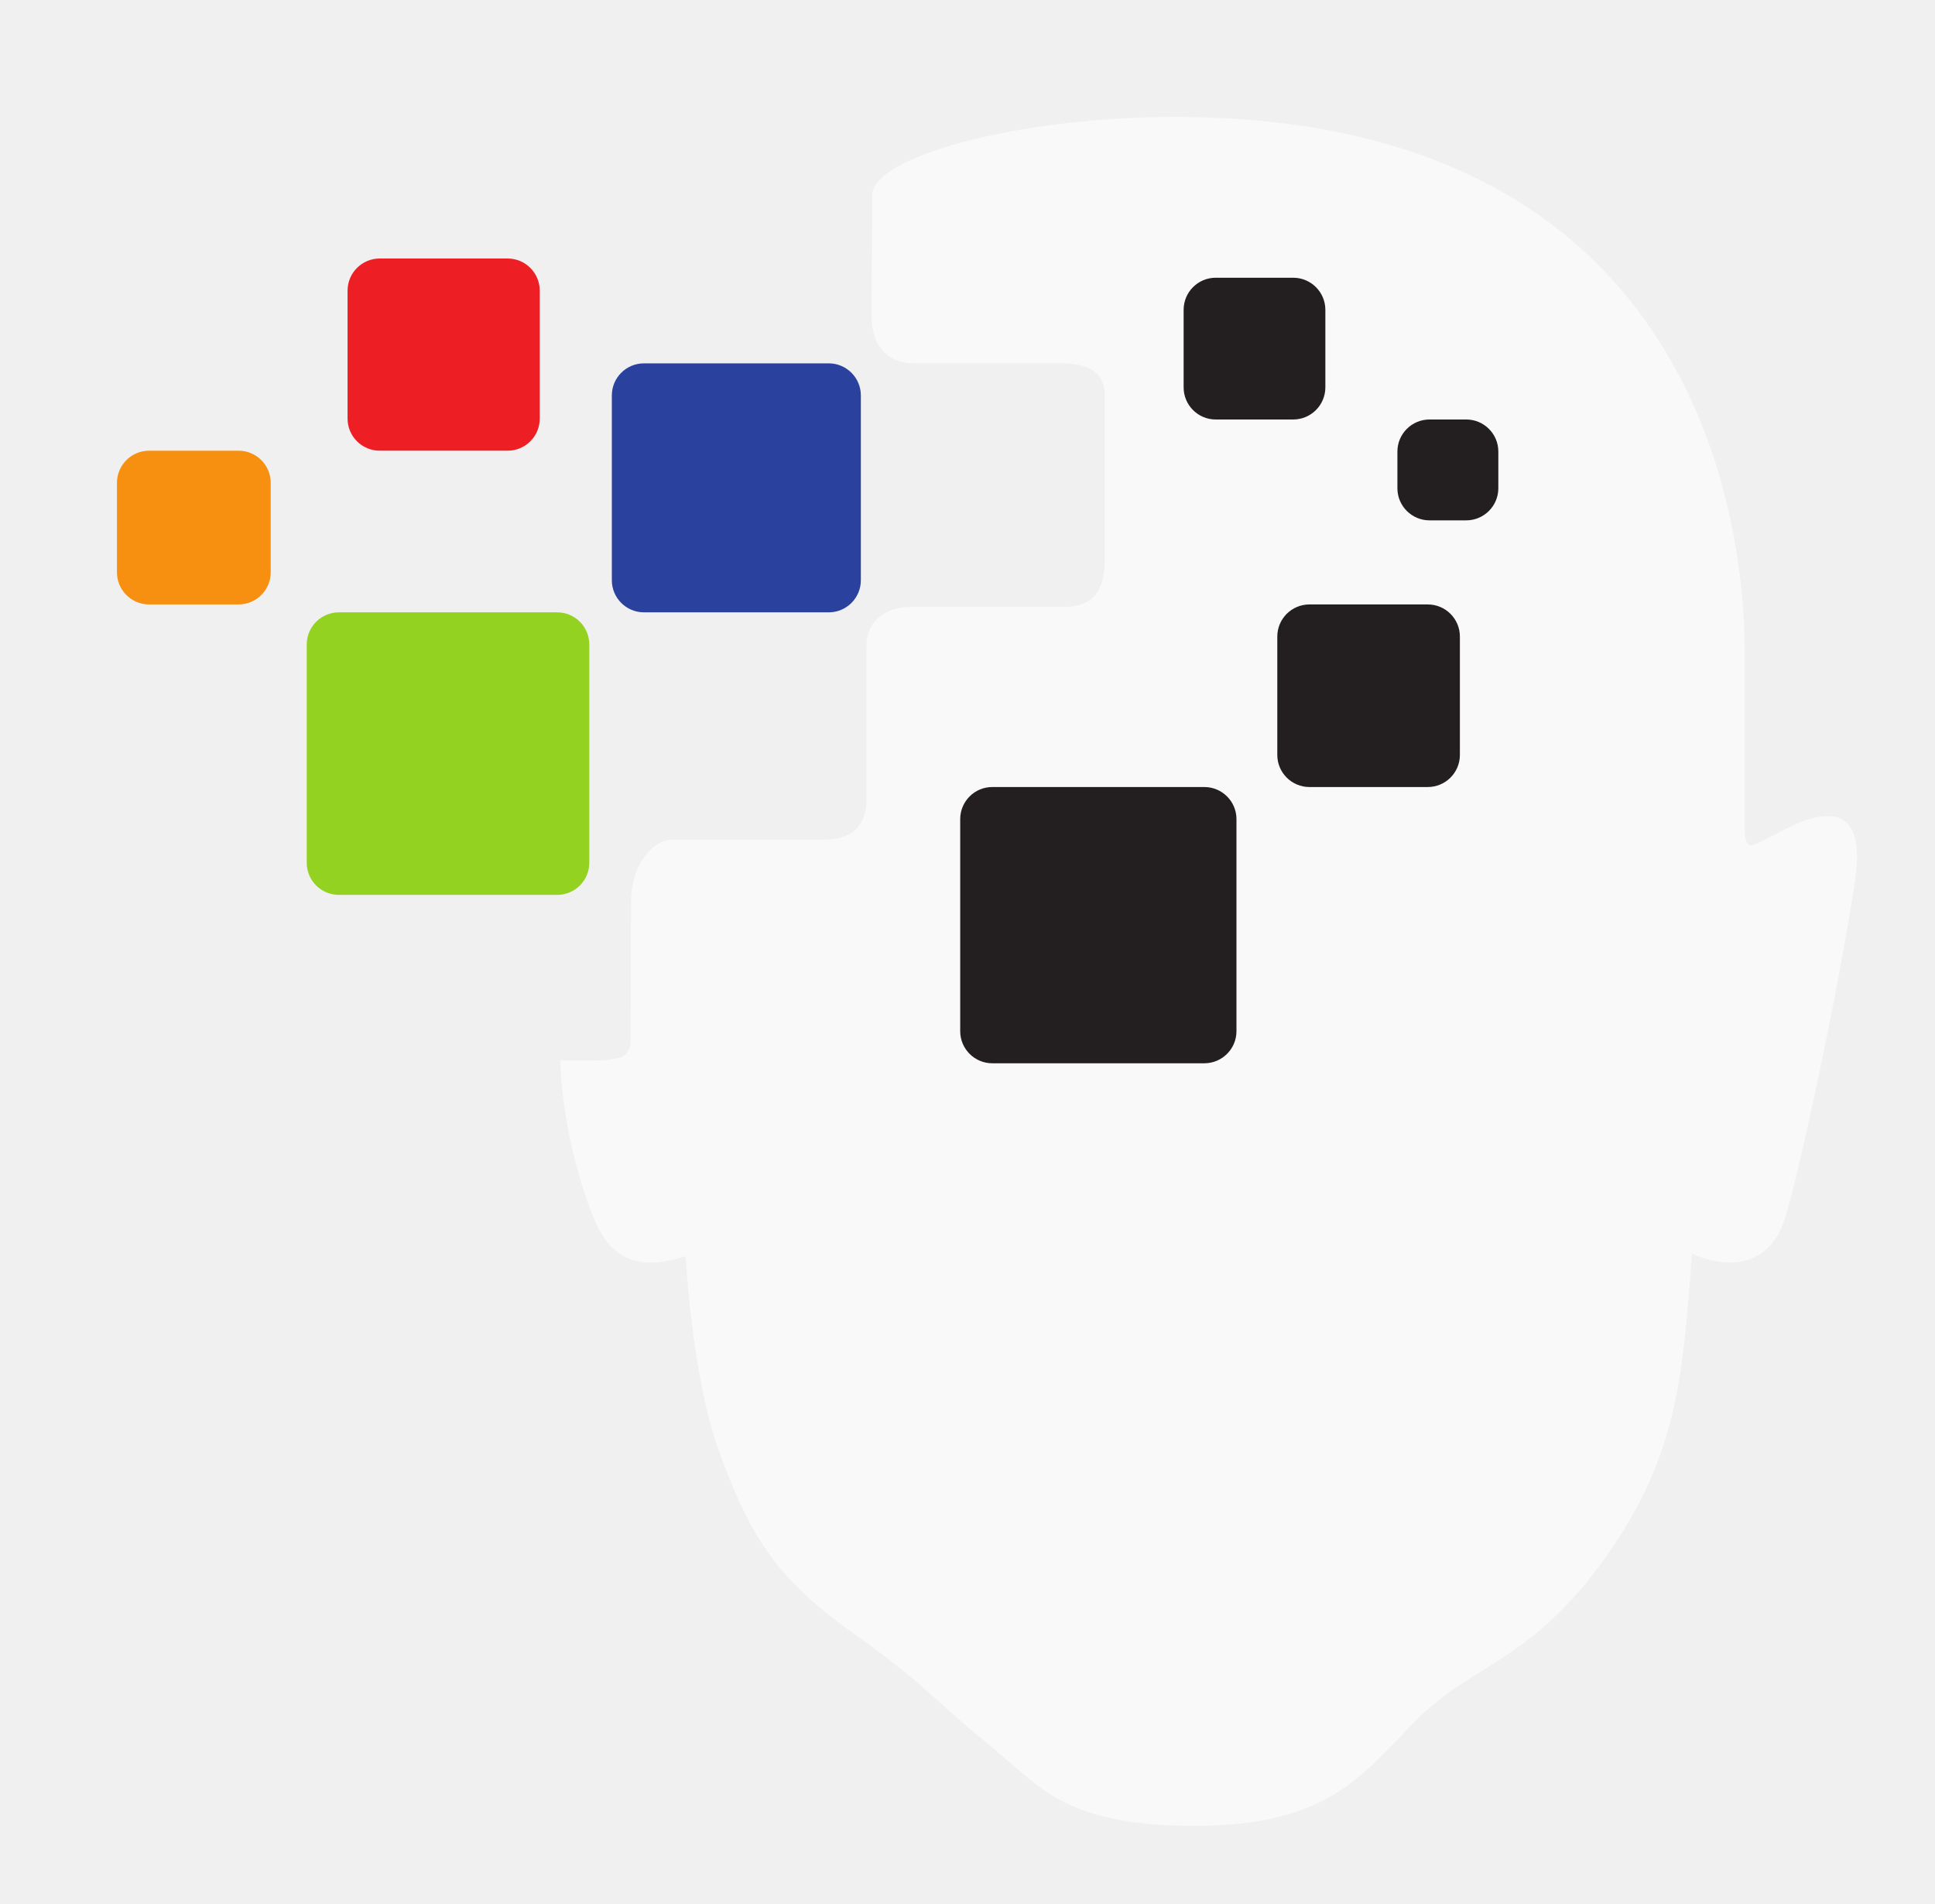
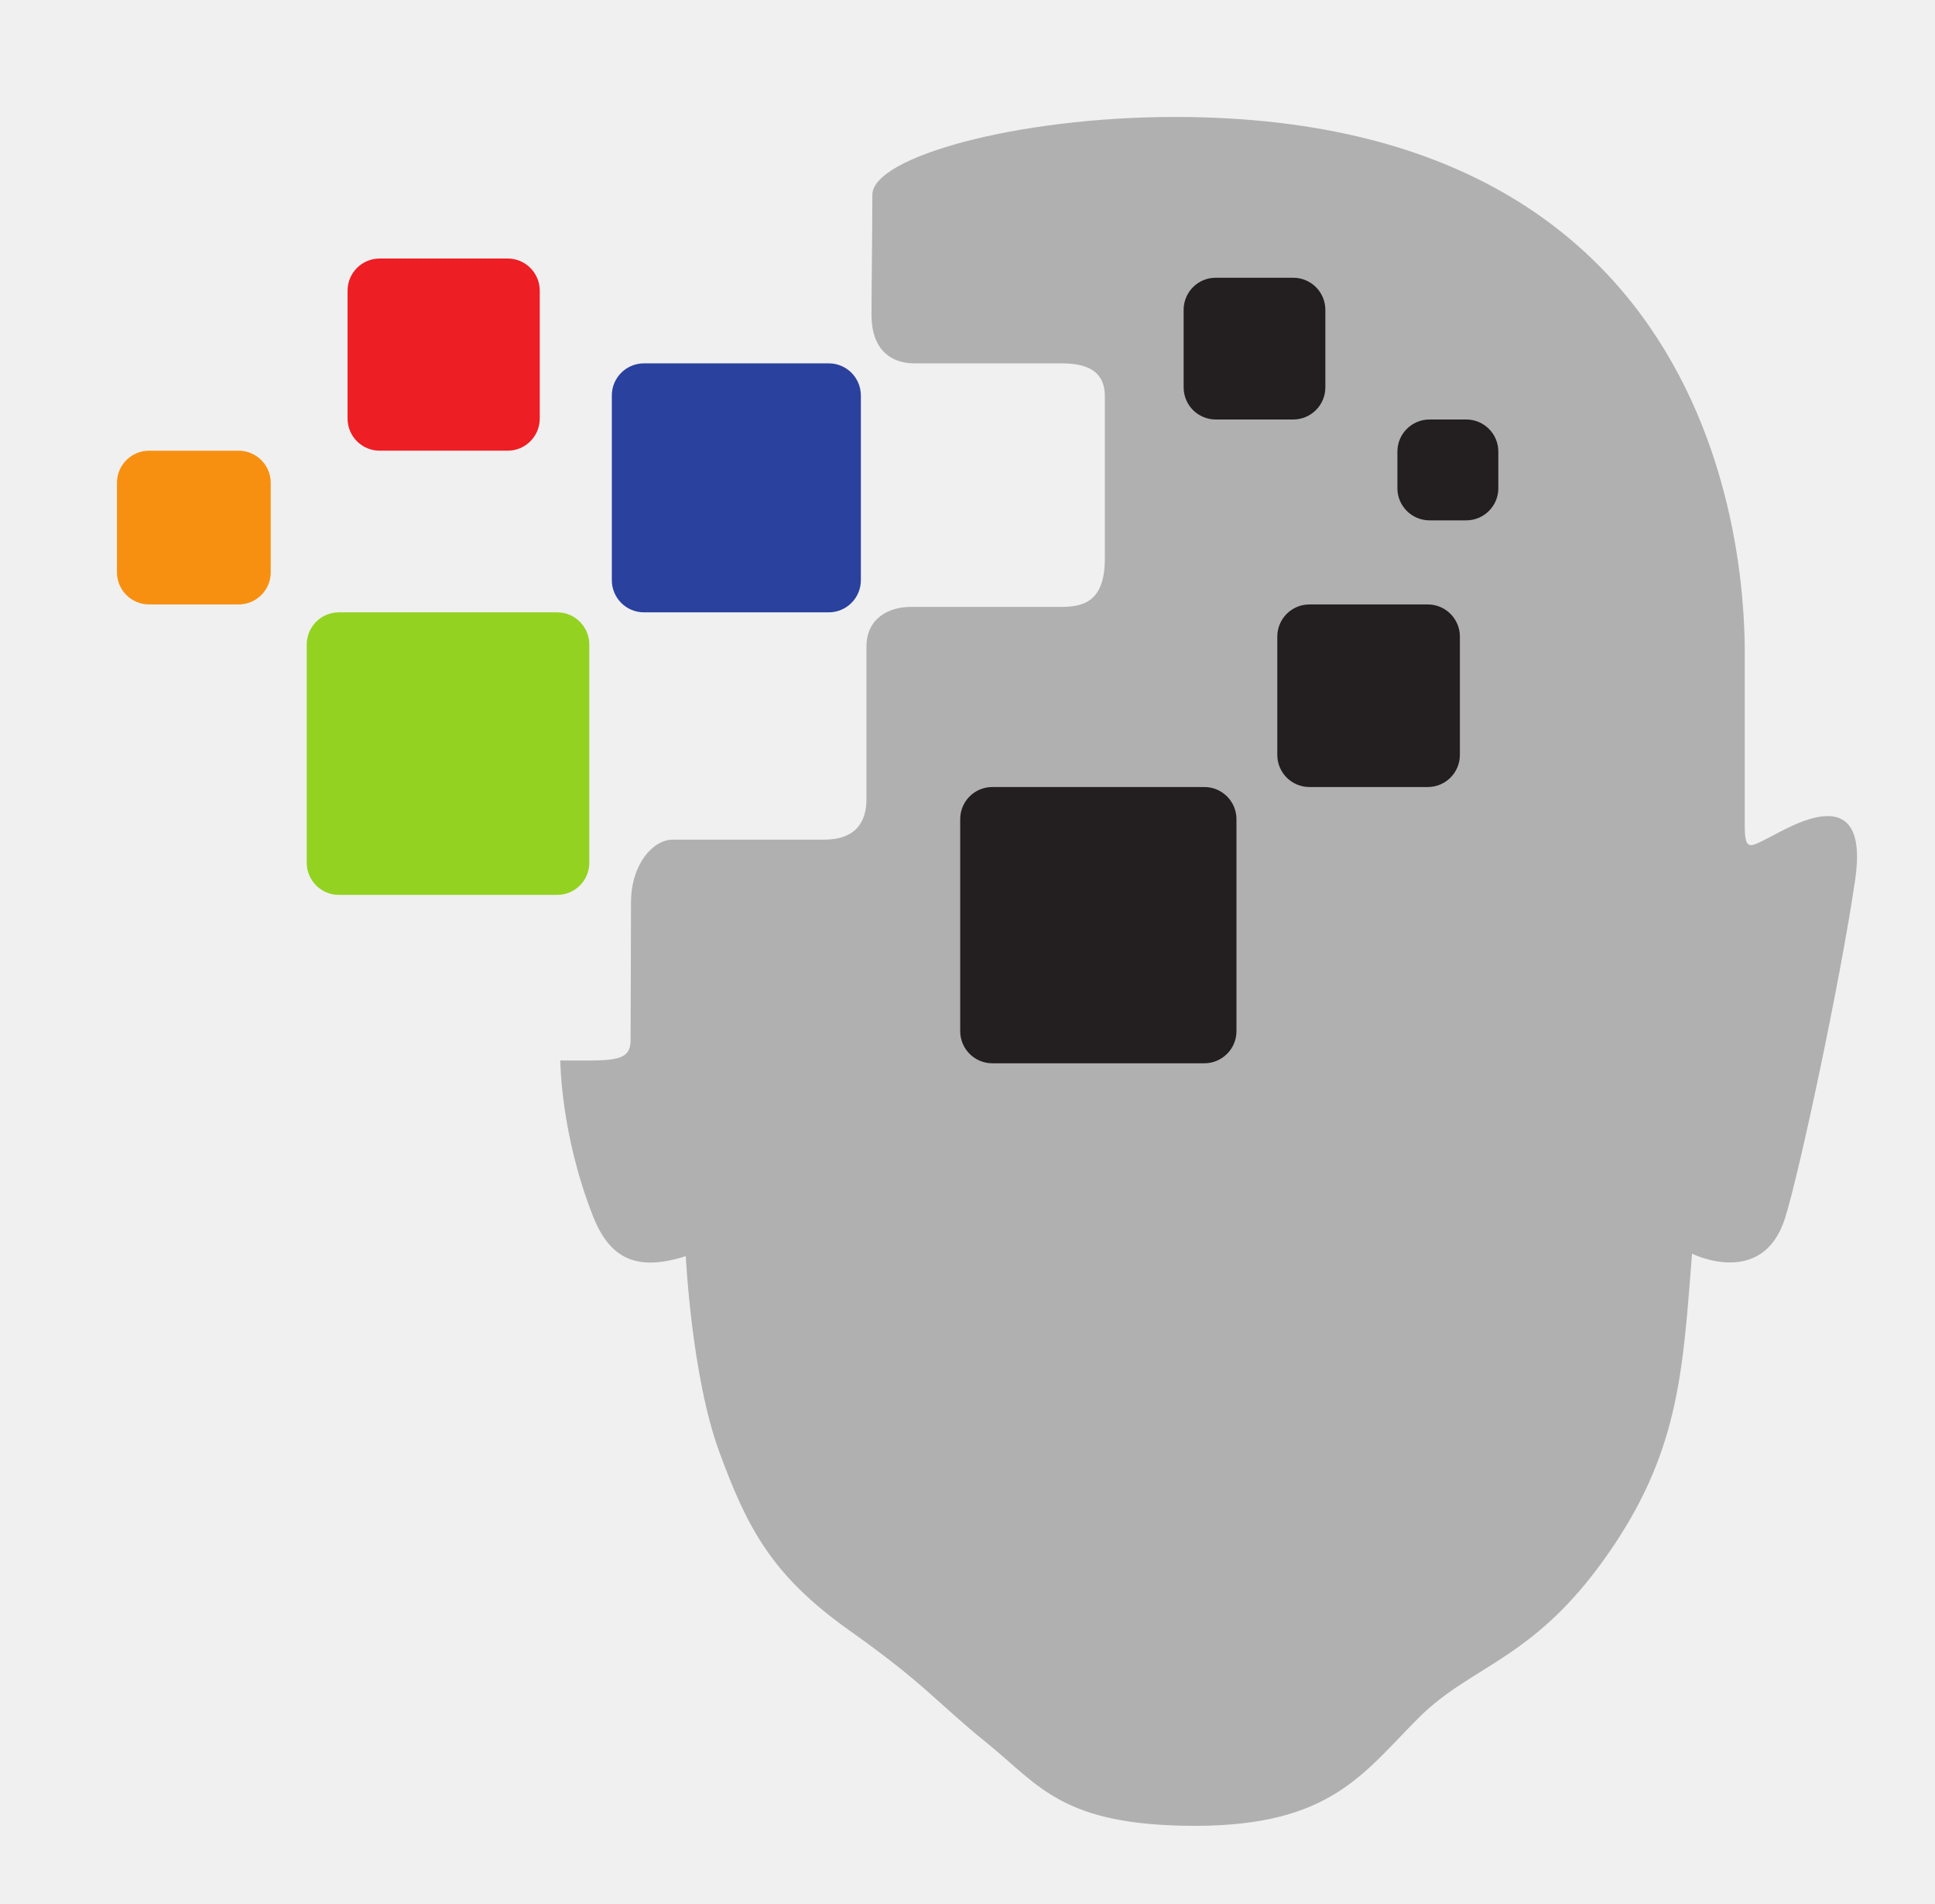
<svg xmlns="http://www.w3.org/2000/svg" viewBox="0 0 99.264 97.665" height="97.665" width="99.264" xml:space="preserve" id="svg604" version="1.1">
  <defs id="defs608">
    <clipPath id="clipPath624" clipPathUnits="userSpaceOnUse">
      <path id="path622" d="M 0,108 H 216 V 0 H 0 Z" />
    </clipPath>
  </defs>
  <g transform="matrix(1.333333,0,0,-1.333333,-9.403733,115.5584)" id="g612">
    <g id="g618">
      <rect style="fill:#231f20;fill-opacity:1;stroke:#ffffff;stroke-width:0;stroke-dasharray:none" id="rect1384" width="8.614" height="8.845" x="51.122" y="-77.901" transform="scale(1,-1)" />
      <rect style="fill:#231f20;fill-opacity:1;stroke:#ffffff;stroke-width:0;stroke-dasharray:none" id="rect1384-5" width="7.768" height="7.537" x="55.89" y="-63.635" transform="scale(1,-1)" />
      <rect style="fill:#231f20;fill-opacity:1;stroke:#ffffff;stroke-width:0;stroke-dasharray:none" id="rect1384-5-9" width="4.691" height="4.615" x="60.543" y="-70.672" transform="scale(1,-1)" />
      <rect style="fill:#231f20;fill-opacity:1;stroke:#ffffff;stroke-width:0;stroke-dasharray:none" id="rect1384-9" width="12.229" height="12.69" x="43.2" y="-57.251" transform="scale(1,-1)" />
      <g clip-path="url(#clipPath624)" id="g620">
        <g id="g511" transform="translate(4.5,-4.5)">
          <g transform="translate(25.2256,57.9727)" id="g792">
            <path id="path794" style="fill:#94d222;fill-opacity:1;fill-rule:nonzero;stroke:none" d="m 0,0 c 0,-0.682 -0.553,-1.235 -1.235,-1.235 h -8.4 c -0.682,0 -1.236,0.553 -1.236,1.235 v 8.4 c 0,0.683 0.554,1.236 1.236,1.236 h 8.4 C -0.553,9.636 0,9.083 0,8.4 Z" />
          </g>
          <g transform="translate(35.6738,68.8438)" id="g796">
            <path id="path798" style="fill:#2a419e;fill-opacity:1;fill-rule:nonzero;stroke:none" d="m 0,0 c 0,-0.682 -0.554,-1.235 -1.235,-1.235 h -7.11 c -0.682,0 -1.236,0.553 -1.236,1.235 v 7.11 c 0,0.682 0.554,1.235 1.236,1.235 h 7.11 C -0.554,8.345 0,7.792 0,7.11 Z" />
          </g>
          <g transform="translate(23.3193,75.0635)" id="g800">
            <path id="path802" style="fill:#ed1e24;fill-opacity:1;fill-rule:nonzero;stroke:none" d="m 0,0 c 0,-0.683 -0.553,-1.235 -1.234,-1.235 h -4.924 c -0.682,0 -1.236,0.552 -1.236,1.235 v 4.923 c 0,0.682 0.554,1.236 1.236,1.236 h 4.924 C -0.553,6.159 0,5.605 0,4.923 Z" />
          </g>
          <g transform="translate(12.9688,69.1479)" id="g804">
            <path id="path806" style="fill:#f79011;fill-opacity:1;fill-rule:nonzero;stroke:none" d="M 0,0 C 0,-0.682 -0.554,-1.235 -1.236,-1.235 H -4.68 c -0.682,0 -1.236,0.553 -1.236,1.235 v 3.444 c 0,0.683 0.554,1.236 1.236,1.236 h 3.444 C -0.554,4.68 0,4.127 0,3.444 Z" />
          </g>
          <g transform="translate(60.2002,72.3828)" id="g808">
-             <path id="path810" style="fill:#f9f9f9;fill-opacity:1;fill-rule:nonzero;stroke:none" d="m 0,0 c 0,-0.682 -0.554,-1.235 -1.235,-1.235 h -1.412 c -0.682,0 -1.236,0.553 -1.236,1.235 v 1.412 c 0,0.682 0.554,1.234 1.236,1.234 h 1.412 C -0.554,2.646 0,2.094 0,1.412 Z m -1.479,-10.26 c 0,-0.682 -0.553,-1.235 -1.236,-1.235 h -4.553 c -0.682,0 -1.236,0.553 -1.236,1.235 v 4.554 c 0,0.683 0.554,1.236 1.236,1.236 h 4.553 c 0.683,0 1.236,-0.553 1.236,-1.236 z m -8.596,-10.629 c 0,-0.681 -0.554,-1.235 -1.236,-1.235 h -8.159 c -0.681,0 -1.234,0.554 -1.234,1.235 v 8.159 c 0,0.682 0.553,1.235 1.234,1.235 h 8.159 c 0.682,0 1.236,-0.553 1.236,-1.235 z m -2.033,27.753 c 0,0.683 0.552,1.236 1.234,1.236 h 2.983 c 0.682,0 1.236,-0.553 1.236,-1.236 V 3.882 c 0,-0.682 -0.554,-1.236 -1.236,-1.236 h -2.983 c -0.682,0 -1.234,0.554 -1.234,1.236 z M 10.446,-13.423 C 9.674,-13.81 9.48,-14.003 9.48,-12.94 v 6.275 c 0,1.452 0.548,20.951 -21.916,20.951 -6.089,0 -11.648,-1.545 -11.648,-2.994 0,-1.448 -0.033,-3.475 -0.033,-4.634 0,-1.244 0.675,-1.852 1.641,-1.852 h 5.6 c 0.677,0 1.737,-0.071 1.737,-1.265 v -6.248 c 0,-1.641 -0.809,-1.858 -1.678,-1.858 h -5.792 c -0.869,0 -1.702,-0.459 -1.702,-1.521 v -5.873 c 0,-0.854 -0.385,-1.561 -1.64,-1.561 h -5.813 c -0.772,0 -1.606,-0.964 -1.606,-2.412 0,-1.448 -0.016,-4.443 -0.016,-5.312 0,-0.869 -0.772,-0.772 -2.703,-0.772 0,0 0,-2.799 1.255,-5.986 0.671,-1.704 1.738,-2.123 3.572,-1.544 0,0 0.222,-4.619 1.284,-7.515 1.062,-2.896 1.999,-4.748 4.992,-6.871 2.994,-2.125 3.283,-2.704 5.31,-4.345 2.027,-1.642 2.896,-3.186 8.014,-3.186 5.213,0 6.468,2.027 8.592,4.151 2.124,2.125 4.56,2.207 7.53,6.663 2.511,3.765 2.647,6.812 2.993,11.2 0,0 2.704,-1.352 3.573,1.351 0.532,1.657 2.123,9.075 2.703,13.033 0.579,3.959 -2.51,2.028 -3.283,1.642" />
+             <path id="path810" style="fill:#b0b0b0;fill-opacity:1;fill-rule:nonzero;stroke:none" d="m 0,0 c 0,-0.682 -0.554,-1.235 -1.235,-1.235 h -1.412 c -0.682,0 -1.236,0.553 -1.236,1.235 v 1.412 c 0,0.682 0.554,1.234 1.236,1.234 h 1.412 C -0.554,2.646 0,2.094 0,1.412 Z m -1.479,-10.26 c 0,-0.682 -0.553,-1.235 -1.236,-1.235 h -4.553 c -0.682,0 -1.236,0.553 -1.236,1.235 v 4.554 c 0,0.683 0.554,1.236 1.236,1.236 h 4.553 c 0.683,0 1.236,-0.553 1.236,-1.236 z m -8.596,-10.629 c 0,-0.681 -0.554,-1.235 -1.236,-1.235 h -8.159 c -0.681,0 -1.234,0.554 -1.234,1.235 v 8.159 c 0,0.682 0.553,1.235 1.234,1.235 h 8.159 c 0.682,0 1.236,-0.553 1.236,-1.235 z m -2.033,27.753 c 0,0.683 0.552,1.236 1.234,1.236 h 2.983 c 0.682,0 1.236,-0.553 1.236,-1.236 V 3.882 c 0,-0.682 -0.554,-1.236 -1.236,-1.236 h -2.983 c -0.682,0 -1.234,0.554 -1.234,1.236 z M 10.446,-13.423 C 9.674,-13.81 9.48,-14.003 9.48,-12.94 v 6.275 c 0,1.452 0.548,20.951 -21.916,20.951 -6.089,0 -11.648,-1.545 -11.648,-2.994 0,-1.448 -0.033,-3.475 -0.033,-4.634 0,-1.244 0.675,-1.852 1.641,-1.852 h 5.6 c 0.677,0 1.737,-0.071 1.737,-1.265 v -6.248 c 0,-1.641 -0.809,-1.858 -1.678,-1.858 h -5.792 c -0.869,0 -1.702,-0.459 -1.702,-1.521 v -5.873 c 0,-0.854 -0.385,-1.561 -1.64,-1.561 h -5.813 c -0.772,0 -1.606,-0.964 -1.606,-2.412 0,-1.448 -0.016,-4.443 -0.016,-5.312 0,-0.869 -0.772,-0.772 -2.703,-0.772 0,0 0,-2.799 1.255,-5.986 0.671,-1.704 1.738,-2.123 3.572,-1.544 0,0 0.222,-4.619 1.284,-7.515 1.062,-2.896 1.999,-4.748 4.992,-6.871 2.994,-2.125 3.283,-2.704 5.31,-4.345 2.027,-1.642 2.896,-3.186 8.014,-3.186 5.213,0 6.468,2.027 8.592,4.151 2.124,2.125 4.56,2.207 7.53,6.663 2.511,3.765 2.647,6.812 2.993,11.2 0,0 2.704,-1.352 3.573,1.351 0.532,1.657 2.123,9.075 2.703,13.033 0.579,3.959 -2.51,2.028 -3.283,1.642" />
          </g>
          <rect style="fill:#000000;fill-opacity:0;stroke:#ffffff;stroke-width:0;stroke-dasharray:none" id="rect601" width="9.998" height="8.306" x="45.776" y="-81.863" transform="scale(1,-1)" />
        </g>
      </g>
    </g>
  </g>
</svg>
